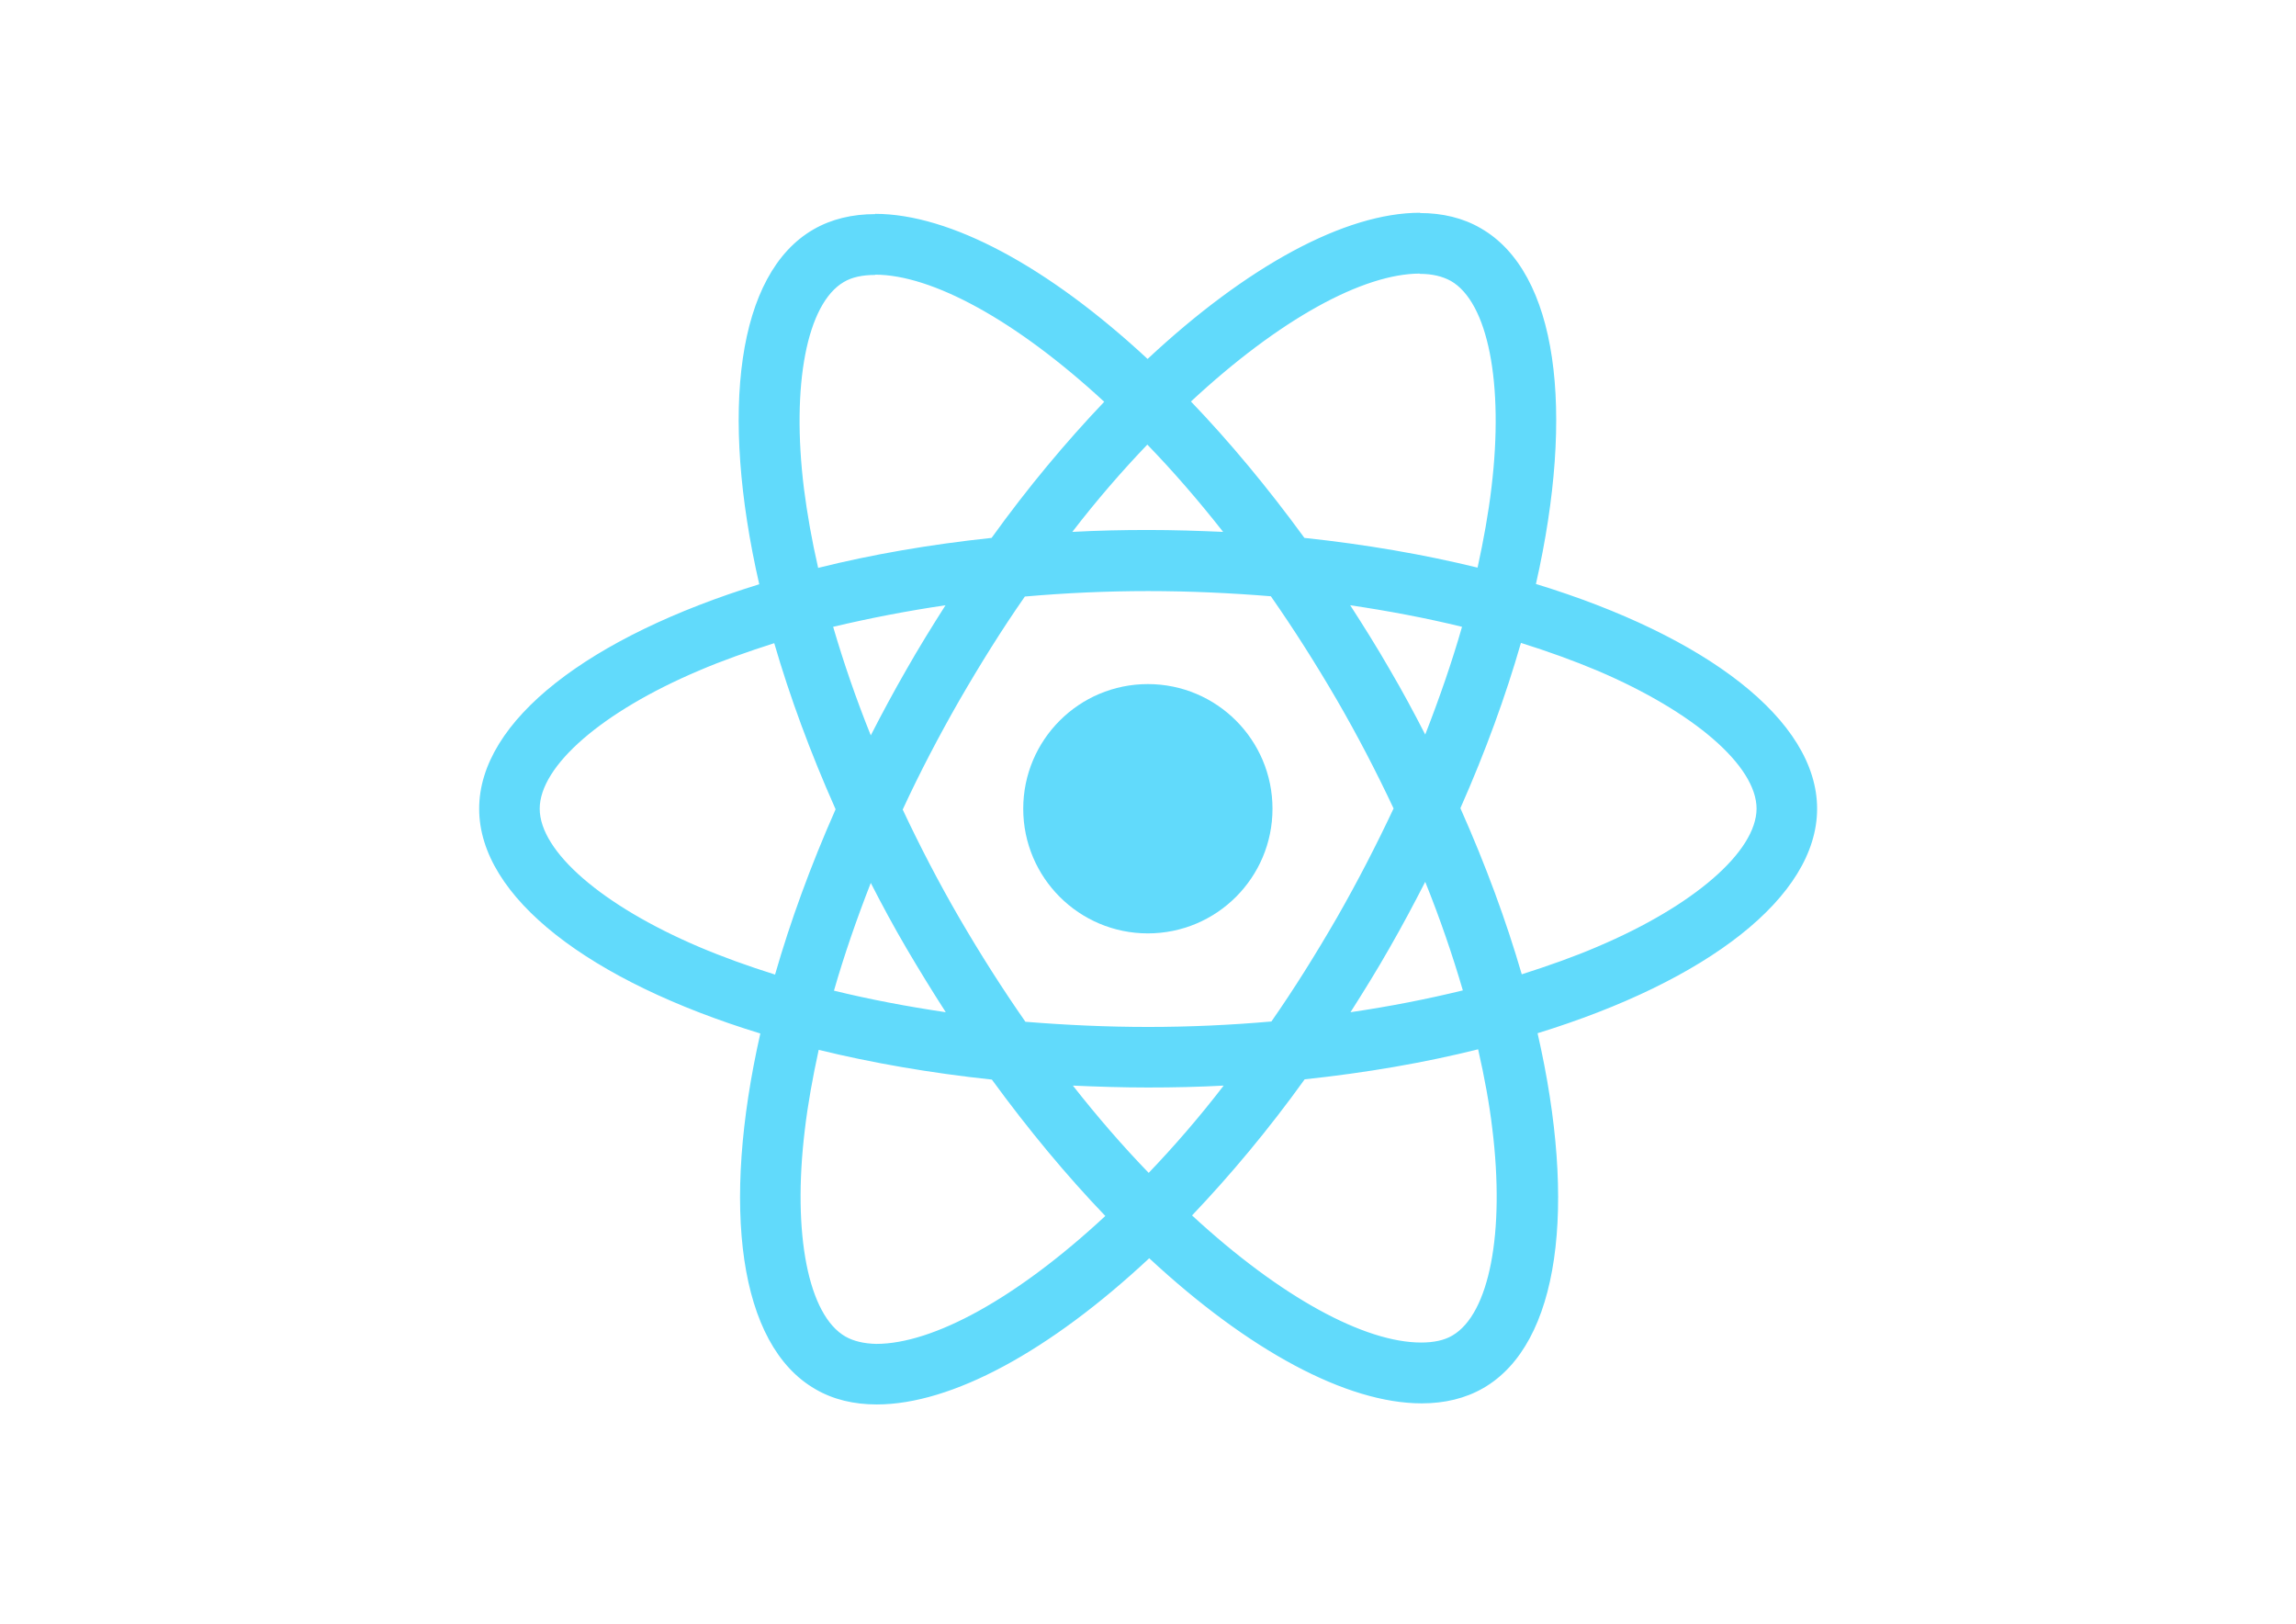
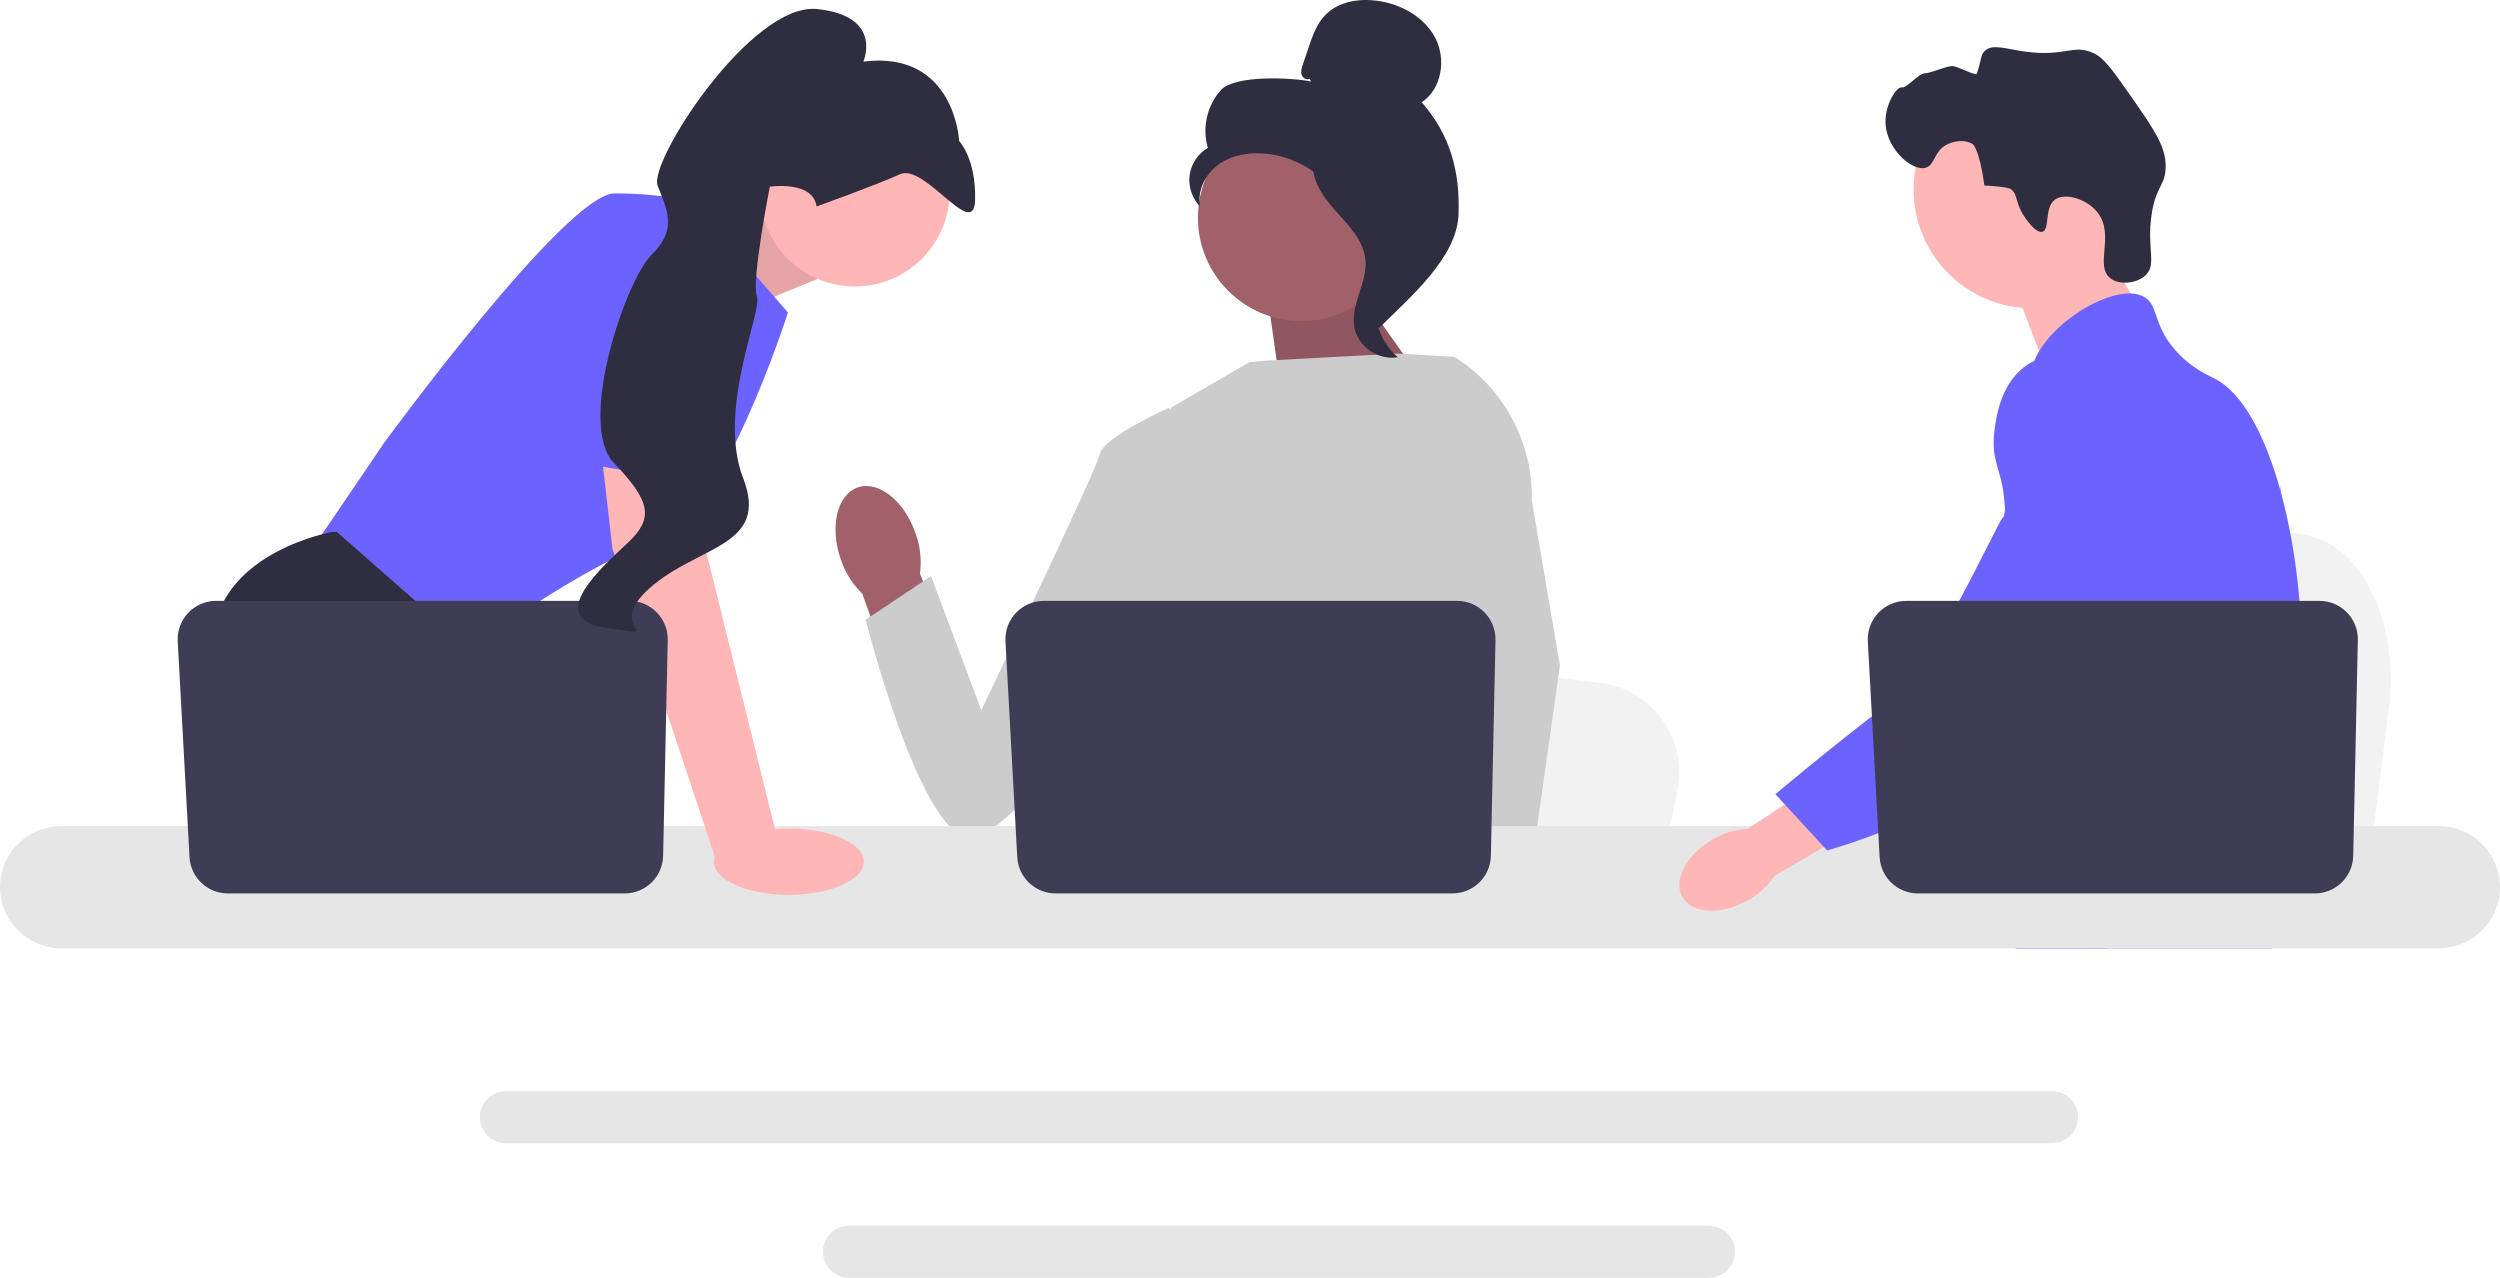
- <svg xmlns="http://www.w3.org/2000/svg" viewBox="0 0 841.9 595.3">
-   <g fill="#61DAFB">
-     <path d="M666.3 296.5c0-32.5-40.7-63.3-103.1-82.4 14.4-63.6 8-114.2-20.2-130.4-6.5-3.8-14.1-5.6-22.4-5.6v22.3c4.6 0 8.3.9 11.4 2.6 13.6 7.8 19.5 37.5 14.9 75.7-1.1 9.4-2.9 19.3-5.1 29.4-19.6-4.8-41-8.5-63.5-10.9-13.5-18.5-27.5-35.3-41.6-50 32.6-30.3 63.2-46.9 84-46.9V78c-27.5 0-63.5 19.6-99.9 53.6-36.4-33.8-72.4-53.2-99.9-53.2v22.3c20.7 0 51.4 16.5 84 46.6-14 14.7-28 31.4-41.3 49.9-22.6 2.4-44 6.1-63.6 11-2.3-10-4-19.7-5.2-29-4.7-38.2 1.1-67.9 14.6-75.8 3-1.8 6.9-2.6 11.5-2.6V78.5c-8.4 0-16 1.8-22.6 5.6-28.1 16.2-34.4 66.7-19.9 130.1-62.2 19.2-102.7 49.9-102.7 82.3 0 32.5 40.7 63.3 103.1 82.4-14.4 63.6-8 114.2 20.2 130.4 6.5 3.8 14.1 5.6 22.5 5.6 27.5 0 63.5-19.6 99.9-53.6 36.4 33.8 72.4 53.2 99.9 53.2 8.4 0 16-1.8 22.6-5.6 28.1-16.2 34.4-66.7 19.9-130.1 62-19.1 102.5-49.9 102.5-82.3zm-130.2-66.7c-3.7 12.9-8.3 26.2-13.5 39.5-4.1-8-8.4-16-13.1-24-4.6-8-9.5-15.8-14.4-23.4 14.2 2.1 27.9 4.7 41 7.9zm-45.8 106.5c-7.8 13.5-15.8 26.3-24.1 38.2-14.9 1.3-30 2-45.2 2-15.1 0-30.2-.7-45-1.9-8.3-11.9-16.4-24.6-24.2-38-7.6-13.1-14.5-26.4-20.8-39.8 6.2-13.4 13.2-26.8 20.7-39.9 7.8-13.5 15.8-26.3 24.1-38.2 14.9-1.3 30-2 45.2-2 15.1 0 30.2.7 45 1.9 8.3 11.9 16.4 24.6 24.2 38 7.6 13.1 14.5 26.4 20.8 39.8-6.3 13.4-13.2 26.8-20.7 39.9zm32.3-13c5.4 13.4 10 26.8 13.8 39.8-13.1 3.2-26.9 5.9-41.2 8 4.9-7.7 9.8-15.6 14.4-23.7 4.6-8 8.9-16.1 13-24.1zM421.2 430c-9.3-9.6-18.6-20.3-27.8-32 9 .4 18.2.7 27.5.7 9.4 0 18.7-.2 27.8-.7-9 11.7-18.3 22.4-27.5 32zm-74.4-58.9c-14.2-2.1-27.9-4.7-41-7.9 3.7-12.9 8.3-26.2 13.5-39.5 4.1 8 8.4 16 13.1 24 4.7 8 9.5 15.8 14.4 23.4zM420.7 163c9.3 9.6 18.6 20.3 27.8 32-9-.4-18.2-.7-27.5-.7-9.4 0-18.7.2-27.8.7 9-11.7 18.3-22.4 27.5-32zm-74 58.9c-4.9 7.7-9.8 15.6-14.4 23.7-4.6 8-8.9 16-13 24-5.4-13.4-10-26.8-13.8-39.8 13.1-3.1 26.9-5.8 41.2-7.9zm-90.5 125.2c-35.4-15.1-58.3-34.9-58.3-50.6 0-15.7 22.9-35.6 58.3-50.6 8.6-3.7 18-7 27.7-10.1 5.7 19.6 13.2 40 22.5 60.9-9.2 20.8-16.6 41.1-22.2 60.6-9.9-3.1-19.3-6.5-28-10.2zM310 490c-13.6-7.8-19.5-37.5-14.9-75.7 1.1-9.4 2.9-19.3 5.1-29.4 19.6 4.8 41 8.5 63.5 10.9 13.5 18.5 27.5 35.3 41.6 50-32.6 30.3-63.2 46.9-84 46.9-4.5-.1-8.3-1-11.3-2.7zm237.2-76.2c4.7 38.2-1.1 67.9-14.6 75.8-3 1.8-6.9 2.6-11.5 2.6-20.7 0-51.4-16.5-84-46.6 14-14.7 28-31.4 41.3-49.9 22.6-2.4 44-6.1 63.6-11 2.3 10.1 4.1 19.8 5.2 29.1zm38.5-66.7c-8.6 3.7-18 7-27.7 10.1-5.7-19.6-13.2-40-22.5-60.9 9.2-20.8 16.6-41.1 22.2-60.6 9.9 3.1 19.3 6.5 28.1 10.2 35.4 15.1 58.3 34.9 58.3 50.6-.1 15.7-23 35.6-58.4 50.6zM320.8 78.4z" />
-     <circle cx="420.9" cy="296.5" r="45.7" />
-     <path d="M520.5 78.1z" />
+ <svg xmlns="http://www.w3.org/2000/svg" width="866.81" height="443.068" viewBox="0 0 866.81 443.068">
+   <path d="M828.335,244.952l-2.715,21.622-6.739,53.704h-135.383c1.057-12.037,2.502-29.362,4.046-48.065,.152-1.868,.312-3.748,.464-5.639,3.872-47.014,8.108-100.216,8.108-100.216l17.799,3.316,34.532,6.421,14.071,2.615,37.681,7.017c18.787,3.491,31.71,30.693,28.135,59.226Z" fill="#f2f2f2" />
+   <polygon points="725.93 79.358 742.579 108.492 710.58 131.169 696.93 95.358 725.93 79.358" fill="#ffb6b6" />
+   <circle cx="704.735" cy="65.675" r="41.244" fill="#ffb6b6" />
+   <path d="M701.774,74.896c-3.275-4.984-1.99-7.591-4.731-9.423-0-0-1.103-.737-8.999-1.157h0c-1.768-12.724-3.975-14.267-3.975-14.267-2.543-1.778-6.318-1.201-8.666-.113-4.966,2.3-4.391,7.269-7.735,8.22-4.619,1.314-13.024-6.092-13.852-14.569-.675-6.915,3.78-13.631,5.547-13.276,1.752,.352,5.947-5.003,8.212-4.92,1.547,.056,7.867-2.691,9.567-2.476,1.857,.235,7.978,3.429,8.234,2.699,1.773-5.072,1.252-6.479,2.756-7.93,2.665-2.571,7.026-.781,13.866,.181,14.074,1.978,16.531-2.663,23.743,.483,3.644,1.589,6.692,5.874,12.641,14.38,8.319,11.895,12.479,17.842,12.506,24.779,.027,7.074-3.398,6.625-4.903,17.098-1.675,11.658,1.884,16.989-2.004,20.777-3.005,2.927-9.113,3.622-12.322,1.053-5.494-4.399,1.696-15.012-4.384-22.767-3.732-4.76-11.238-6.878-14.676-4.525-3.888,2.66-1.746,10.469-4.48,11.21-2.341,.634-5.772-4.588-6.343-5.457Z" fill="#2f2e41" />
+   <path d="M797.85,237.338c-1.15,19.67-5.72,25.88-7.32,49.11-.35,5.1-.56,11.02-.56,18.08,0,1.8,.01,3.54,.01,5.24,0,3.62-.069,7.04-.49,10.51-.319,2.77-.869,5.56-1.779,8.5h-88.83c-.01-.02-.01-.04-.021-.06-.52-2.26-.85-4.42-1.1-6.49-.08-.66-.15-1.31-.21-1.95-.08-.75-.15-1.49-.22-2.22-.271-2.91-.54-5.66-1.181-8.29-.859-3.63-2.42-7.05-5.62-10.35-1.31-1.35-2.619-2.4-3.899-3.32-.25-.17-.49-.34-.74-.51-3.54-2.43-6.89-4.18-9.79-9.14-.05-.07-.09-.15-.13-.22-.5-.87-1.8-3.15-2.74-6.19-.99-3.16-1.59-7.13-.51-11.19,2.57-9.62,12.09-10.58,19.87-20.3,.84-1.05,1.67-2.21,2.46-3.5,3.52-5.72,4.47-10.76,5.59-16.75,.18-.97,.34-1.93,.47-2.86,.101-.7,.19-1.39,.261-2.07,.619-5.71,.319-10.63-.41-15.03-2.38-14.41-9.4-23.33-4.44-36.26,1.561-4.06,3.771-7.11,6-9.72,4.72-5.53,9.57-9.12,8.73-16.26-.851-7.2-6.311-8.19-6.92-14.48-.311-3.18,.729-6.53,2.68-9.82v-.01c6.24-10.59,21.82-20.34,31.72-20.03,1.83,.05,3.45,.46,4.8,1.25,4.891,2.88,2.851,9.17,10.341,17.99,5.569,6.55,11.869,9.17,14.26,10.41,9.47,4.94,17.17,19.51,22.399,38.14,.04,.14,.08,.28,.12,.43,3.23,11.67,5.511,24.92,6.641,38.36,.479,5.69,.76,11.41,.819,17.07,.051,4.52-.05,8.44-.26,11.93Z" fill="#6c63ff" />
+   <g>
+     <polygon points="731.331 304.728 729.52 309.768 728.38 312.927 725.74 320.278 722.68 328.778 703.01 328.778 706.31 320.278 707.84 316.318 710.38 309.768 714.64 298.768 731.331 304.728" fill="#ffb6b6" />
+     <path d="M790.84,167.827c-.05,.65-.12,1.37-.19,2.15-.779,7.94-2.62,22.15-5.31,38.36-1.42,8.55-3.08,17.66-4.95,26.71-4.02,19.53-9.02,38.76-14.67,51.4-1.01,2.28-2.05,4.34-3.11,6.16-.81,1.39-1.66,2.76-2.55,4.11-2.88,4.43-6.11,8.63-9.46,12.55-.13,.17-.28,.33-.43,.5-.54,.64-1.101,1.27-1.66,1.9-2.74,3.09-5.54,5.97-8.25,8.61-3.3,3.22-6.48,6.07-9.33,8.5h-31.94l-.13-.06-4.6-2.04s1.31-1.54,3.5-4.45c.45-.59,.93-1.24,1.45-1.95,.64-.87,1.33-1.83,2.069-2.87,1.54-2.18,3.29-4.74,5.17-7.64,3.641-5.61,7.79-12.51,11.98-20.5,.48-.93,.97-1.87,1.46-2.82,.01-.03,.03-.06,.04-.09,.83-1.62,1.65-3.29,2.47-4.99,6.95-14.46,8.94-26.46,9.511-30.35,.8-5.5,1.909-13.19,1.609-21.65-.2-5.58-1.01-11.48-2.939-17.34v-.01c-.4-1.23-.851-2.46-1.36-3.68-.91-2.19-1.99-4.35-3.271-6.48-5.649-9.38-10.239-9.77-13.89-19.99-1.08-3.03-3.53-9.87-2.78-17.09v-.01c.091-.89,.24-1.79,.44-2.69v-.01c.05-.25,.12-.51,.19-.76,.569-2.21,1.51-4.4,2.939-6.48,2.79-4.04,6.6-6.44,10.01-7.87l.011-.01c3.939-1.64,7.34-1.99,8-2.05,14.609-1.3,25.939,10.98,32.13,17.69,2.39,2.59,4.58,4.76,6.58,6.53,15.569,13.9,19.84,5.02,20.949,.43,.17-.71,.261-1.32,.311-1.72Z" fill="#6c63ff" />
+     <path d="M790.89,167.308c0,.05-.01,.22-.05,.5,.02-.15,.03-.3,.04-.44,0-.03,0-.05,.01-.06Z" fill="#6c63ff" />
  </g>
+   <path d="M711.47,378.318H175.42c-4.98,0-9.04,4.05-9.04,9.03,0,4.99,4.06,9.04,9.04,9.04H711.47c4.979,0,9.03-4.05,9.03-9.04,0-4.98-4.051-9.03-9.03-9.03Z" fill="#e6e6e6" />
+   <path d="M592.51,424.998H294.37c-4.98,0-9.03,4.05-9.03,9.03s4.05,9.04,9.03,9.04h298.14c4.98,0,9.04-4.06,9.04-9.04s-4.06-9.03-9.04-9.03Z" fill="#e6e6e6" />
+   <polygon points="235.069 81.275 268.853 67.057 283.344 96.762 247.842 111.253 235.069 81.275" fill="#ffb6b6" />
+   <polygon points="235.069 81.275 268.853 67.057 283.344 96.762 247.842 111.253 235.069 81.275" opacity=".1" />
+   <path d="M239.872,69.955l33.328,38.4s-23.185,73.177-46.369,79.698-65.932,38.4-65.932,38.4l-53.615-34.777,26.083-38.4s63.034-86.218,79.698-86.218c16.664,0,26.807,2.898,26.807,2.898Z" fill="#6c63ff" />
+   <path d="M194.843,320.278H117.261l-4.905-6.557-20.026-26.771-4.608-6.158s-17.389-31.879-13.766-60.86c3.623-28.981,41.298-35.502,41.298-35.502h1.55l46.123,40.53-2.753,37.719,14.606,24.272,20.062,33.328Z" fill="#2f2e41" />
+   <polygon points="133.15 320.278 112.356 320.278 112.356 289.486 133.15 320.278" fill="#2f2e41" />
+   <path d="M581.644,273.532l-2.587,13.418-6.419,33.328h-128.958c1.007-7.47,2.384-18.222,3.854-29.829,.145-1.159,.297-2.326,.442-3.499,3.688-29.177,7.723-62.193,7.723-62.193l16.954,2.058,32.893,3.985,13.404,1.623,35.893,4.354c17.896,2.166,30.205,19.048,26.8,36.755Z" fill="#f2f2f2" />
+   <path d="M764.144,320.278h-69.945c1.065-1.253,1.666-1.978,1.666-1.978l20.968-3.463,43.203-7.129s1.971,5.093,4.108,12.571Z" fill="#2f2e41" />
+   <polygon points="467.455 95.766 497.873 138.784 444.814 140.369 439.119 99.942 467.455 95.766" fill="#a0616a" />
+   <polygon points="467.455 95.766 497.873 138.784 444.814 140.369 439.119 99.942 467.455 95.766" opacity=".1" />
+   <path id="uuid-ae755ff6-bb09-410e-86b1-7d1b81a37005-122" d="M317.446,184.896c-3.903-11.259-12.876-18.372-20.041-15.887-7.165,2.485-9.808,13.625-5.902,24.888,1.499,4.52,4.058,8.616,7.464,11.945l17.14,47.497,22.117-8.518-19.245-45.919c.615-4.724,.089-9.526-1.533-14.005Z" fill="#a0616a" />
+   <path d="M523.347,162.977l-.042,43.841-4.079,16.193-8.39,33.306-6.108,30.633-4.55,22.822-1.623,8.151c-1.224,.819-2.442,1.601-3.659,2.355h-105.976c-6.021-3.615-9.39-6.427-9.39-6.427,0,0,1.666-1.565,3.572-4.079,3.217-4.246,7.108-11.201,4.724-17.845-.5-1.391-.63-3.086-.478-4.977,.971-12.476,14.056-33.574,14.056-33.574l-2.71-31.314-1.188-13.722,8.378-66.91,27.307-15.874,4.714-.456,46.536-2.514,19.234,1.108,.877,.239,18.794,39.045Z" fill="#ccc" />
+   <g>
+     <polygon points="525.414 320.278 502.229 320.278 501.208 309.772 501.186 309.562 507.75 309.113 524.827 307.947 525.124 314.235 525.356 319.061 525.414 320.278" fill="#ffb6b6" />
+     <path d="M531.121,173.576l9.739,57.143-7.948,56.23-1.239,8.752-2.188,15.454-.674,4.753,.022,.514,.167,3.855h-27.532l-1.014-10.506-.087-.942-2.072-21.518-.036-.362-4.398-45.63,8.622-32.98,.638-2.427v-.007l3.751-56.469-2.905-25.663-.029-.239c.058,.036,.109,.073,.167,.109,.152,.094,.304,.188,.449,.29,16.925,10.737,27.01,29.575,26.568,49.644Z" fill="#ccc" />
+   </g>
+   <path d="M415.748,152.379l-10.587-10.951s-22.664,10.218-23.794,15.886c-1.13,5.669-41.146,88.926-41.146,88.926l-17.41-46.499-22.662,15.13s18.184,72.192,35.19,75.581,74.002-85.446,74.002-85.446l6.408-52.628Z" fill="#ccc" />
+   <path d="M845.64,286.447H21.16c-11.67,0-21.16,9.5-21.16,21.17s9.49,21.16,21.16,21.16H845.64c11.67,0,21.17-9.49,21.17-21.16s-9.5-21.17-21.17-21.17Z" fill="#e6e6e6" />
+   <path d="M518.522,221.94l-1.603,74.802c-.155,7.241-6.07,13.03-13.312,13.03h-137.603c-7.071,0-12.91-5.528-13.296-12.589l-4.089-74.802c-.417-7.628,5.656-14.042,13.296-14.042h143.295c7.466,0,13.472,6.137,13.312,13.601Z" fill="#3f3d56" />
+   <circle cx="296.385" cy="66.41" r="32.922" fill="#ffb6b6" />
+   <polygon points="241.321 152.551 244.944 191.675 269.578 290.935 248.296 298.394 212.34 190.226 207.374 146.755 241.321 152.551" fill="#ffb6b6" />
+   <path d="M231.522,221.94l-1.603,74.802c-.155,7.241-6.07,13.03-13.312,13.03H79.004c-7.071,0-12.91-5.528-13.296-12.589l-4.089-74.802c-.417-7.628,5.656-14.042,13.296-14.042H218.21c7.466,0,13.472,6.137,13.312,13.601Z" fill="#3f3d56" />
+   <ellipse cx="273.5" cy="298.778" rx="26" ry="11.5" fill="#ffb6b6" />
+   <path d="M190.242,158.532l14.853-79.158s41.298-5.796,42.747,7.97-1.035,81.042-1.035,81.042l-56.564-9.853Z" fill="#6c63ff" />
+   <path d="M283.095,71.586s20.365-7.268,28.956-11.179c8.591-3.911,25.657,23.366,26.037,8.96,.38-14.406-5.518-20.447-5.518-20.447,0,0-1.473-31.515-33.223-27.575,0,0,6.984-15.767-15.941-18.205-22.925-2.438-58.589,52.921-55.395,61.194,3.194,8.273,7.023,15.113-2.039,23.959-9.062,8.846-26.03,58.769-13.12,72.203,12.91,13.434,13.758,19.264,4.912,27.621-8.846,8.358-29.754,26.53-7.147,29.685,22.607,3.155-2.068,.799,14.786-14.026,16.854-14.825,41.447-14.219,32.265-38.005-9.183-23.785,6.771-57.869,4.775-63.04-1.996-5.171,4.473-38.005,4.473-38.005,0,0,15.055-2.212,16.181,6.86Z" fill="#2f2e41" />
+   <g>
+     <circle cx="451.191" cy="75.499" r="35.838" fill="#a0616a" />
+     <path d="M454.051,27.317c-1.037,.605-2.426-.311-2.759-1.464-.333-1.154,.055-2.379,.439-3.516l1.934-5.727c1.371-4.062,2.827-8.266,5.797-11.357,4.483-4.666,11.607-5.853,18.02-4.993,8.236,1.104,16.362,5.564,20.191,12.939,3.829,7.375,2.199,17.665-4.72,22.266,9.862,11.303,13.3,23.901,12.757,38.892-.543,14.991-16.879,28.788-27.533,39.348-2.379-1.442-4.542-8.201-3.234-10.656,1.308-2.455-.566-5.3,1.054-7.561,1.62-2.262,2.976,1.34,1.338-.909-1.034-1.419,3.001-4.684,1.464-5.533-7.432-4.108-9.903-13.371-14.571-20.465-5.63-8.556-15.265-14.35-25.462-15.312-5.617-.53-11.55,.43-16.154,3.691-4.604,3.261-7.585,9.089-6.517,14.629-2.765-2.808-4.141-6.922-3.622-10.828,.519-3.906,2.922-7.518,6.325-9.506-2.069-6.841-.297-14.711,4.505-20.005,4.802-5.294,24.28-4.392,31.291-2.999l-.542-.93Z" fill="#2f2e41" />
+     <path d="M455.14,53.475c9.285,1.002,15.989,9.045,21.65,16.473,3.263,4.281,6.681,9.009,6.599,14.391-.083,5.441-3.721,10.109-5.46,15.265-2.842,8.429-.072,18.457,6.693,24.233-6.685,1.269-13.911-3.744-15.065-10.449-1.343-7.806,4.574-15.34,3.873-23.23-.617-6.951-6.095-12.301-10.752-17.498-4.657-5.197-9.03-12.094-6.888-18.735l-.65-.45Z" fill="#2f2e41" />
+   </g>
+   <g>
+     <path id="uuid-aec20554-f6ec-4c5b-9d97-717cd04239bf-123" d="M593.947,290.977c-9.197,5.231-13.952,14.216-10.623,20.069,3.33,5.852,13.483,6.355,22.683,1.121,3.703-2.04,6.864-4.938,9.218-8.45l38.687-22.656-11.019-17.928-36.969,24.238c-4.223,.228-8.331,1.465-11.978,3.607Z" fill="#ffb6b6" />
+     <path d="M724.935,124.841c-1.156-.458-11.3-4.3-20.561,.772-10.638,5.826-12.281,19.126-12.858,23.791-1.331,10.776,2.591,13.191,3.419,24.101,1.549,20.41,5.633-2.874-.889,6.442-2.258,3.225-25.317,53.198-38.034,62.986-24.733,19.037-40.439,32.444-40.439,32.444l17.93,19.477s28.333-7.549,53.376-23.81c25.688-16.68,38.532-25.02,48.469-41.335,.856-1.405,21.331-36.176,10.335-74.624-2.508-8.77-7.104-24.839-20.747-30.245Z" fill="#6c63ff" />
+   </g>
+   <path d="M817.522,221.94l-1.603,74.802c-.155,7.241-6.07,13.03-13.312,13.03h-137.603c-7.071,0-12.91-5.528-13.296-12.589l-4.089-74.802c-.417-7.628,5.656-14.042,13.296-14.042h143.295c7.466,0,13.472,6.137,13.312,13.601Z" fill="#3f3d56" />
</svg>
